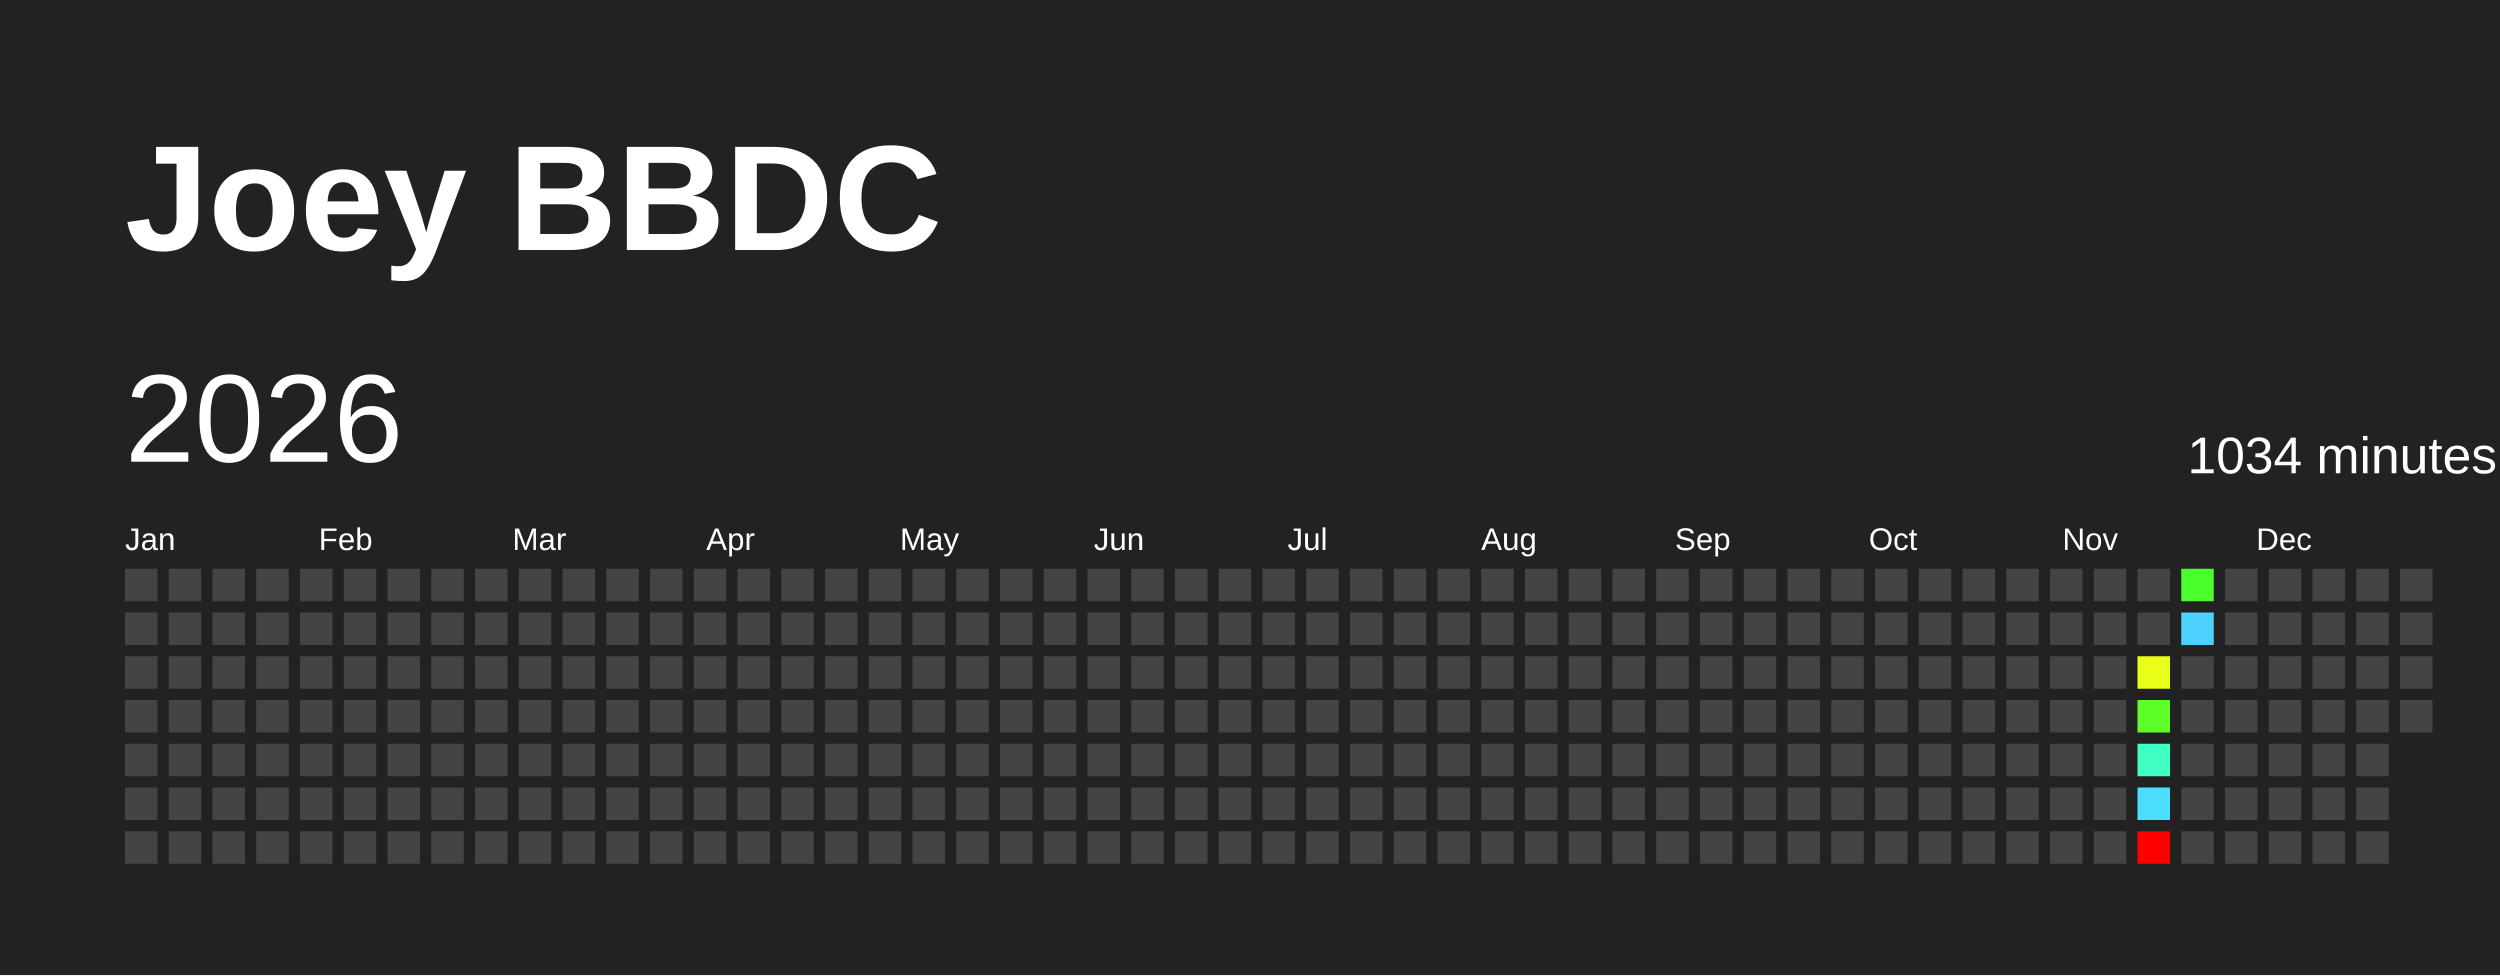
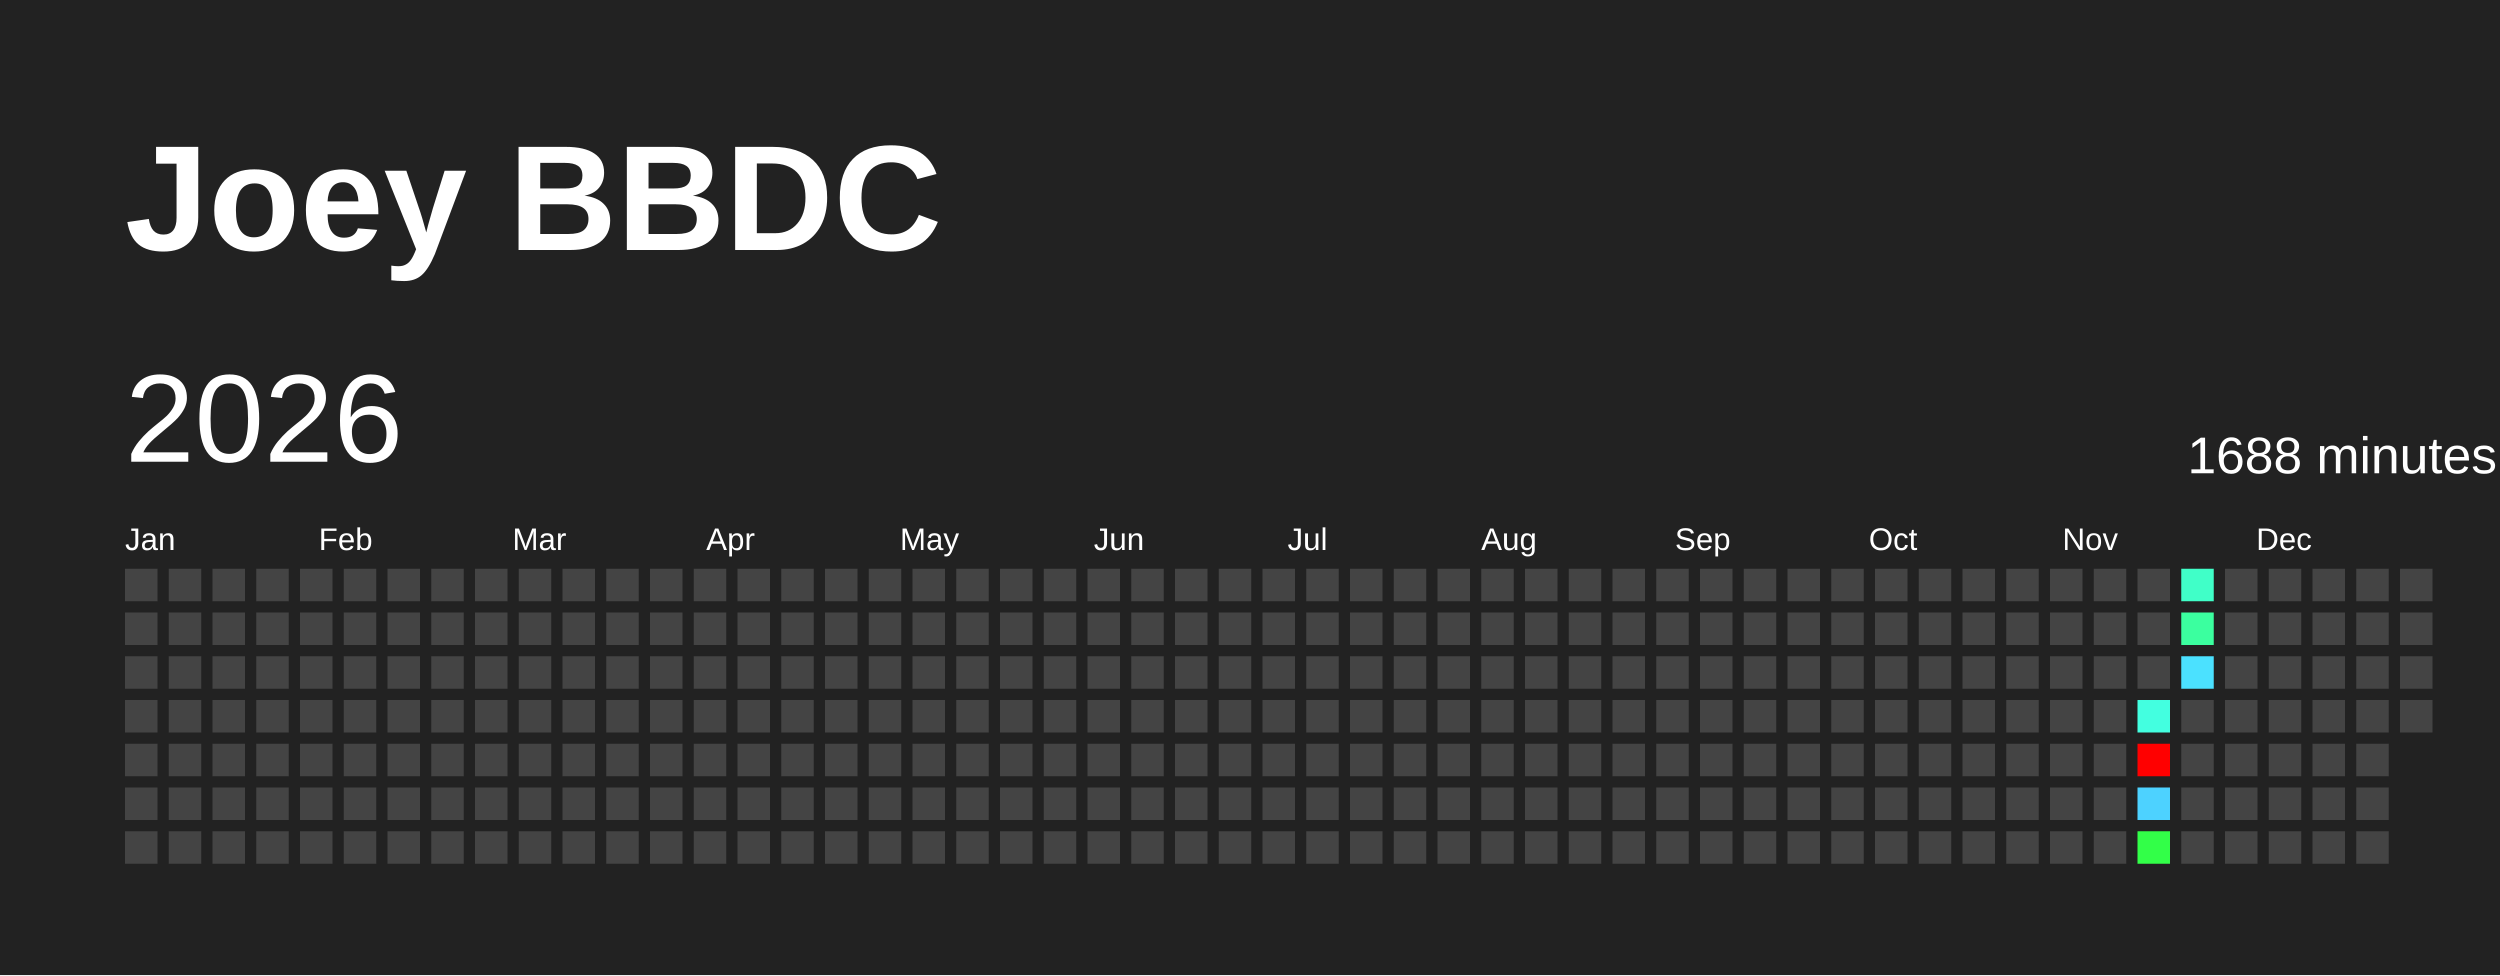
<svg xmlns="http://www.w3.org/2000/svg" baseProfile="full" height="78mm" version="1.1" viewBox="0,0,200,78" width="200mm">
  <defs />
  <rect fill="#222222" height="78" width="200" x="0" y="0" />
  <text fill="#FFFFFF" style="font-size:12px; font-family:Arial; font-weight:bold;" x="10" y="20">Joey BBDC</text>
  <text dominant-baseline="hanging" fill="#FFFFFF" style="font-size:10.0px; font-family:Arial;" x="10" y="30">2026</text>
-   <text dominant-baseline="hanging" fill="#FFFFFF" style="font-size:4.125px; font-family:Arial;" x="175" y="35">1034 minutes</text>
+   <text dominant-baseline="hanging" fill="#FFFFFF" style="font-size:4.125px; font-family:Arial;" x="175" y="35">1688 minutes</text>
  <text fill="#FFFFFF" style="font-size:2.5px; font-family:Arial" x="10.0" y="44">Jan</text>
  <text fill="#FFFFFF" style="font-size:2.5px; font-family:Arial" x="25.5" y="44">Feb</text>
  <text fill="#FFFFFF" style="font-size:2.5px; font-family:Arial" x="41.0" y="44">Mar</text>
  <text fill="#FFFFFF" style="font-size:2.5px; font-family:Arial" x="56.5" y="44">Apr</text>
  <text fill="#FFFFFF" style="font-size:2.5px; font-family:Arial" x="72.0" y="44">May</text>
  <text fill="#FFFFFF" style="font-size:2.5px; font-family:Arial" x="87.5" y="44">Jun</text>
  <text fill="#FFFFFF" style="font-size:2.5px; font-family:Arial" x="103.0" y="44">Jul</text>
  <text fill="#FFFFFF" style="font-size:2.5px; font-family:Arial" x="118.5" y="44">Aug</text>
  <text fill="#FFFFFF" style="font-size:2.5px; font-family:Arial" x="134.0" y="44">Sep</text>
  <text fill="#FFFFFF" style="font-size:2.5px; font-family:Arial" x="149.5" y="44">Oct</text>
  <text fill="#FFFFFF" style="font-size:2.5px; font-family:Arial" x="165.0" y="44">Nov</text>
  <text fill="#FFFFFF" style="font-size:2.5px; font-family:Arial" x="180.5" y="44">Dec</text>
  <rect fill="#444444" height="2.6" width="2.6" x="10.0" y="45.5" />
  <rect fill="#444444" height="2.6" width="2.6" x="10.0" y="49.0" />
  <rect fill="#444444" height="2.6" width="2.6" x="10.0" y="52.5" />
  <rect fill="#444444" height="2.6" width="2.6" x="10.0" y="56.0" />
  <rect fill="#444444" height="2.6" width="2.6" x="10.0" y="59.5" />
  <rect fill="#444444" height="2.6" width="2.6" x="10.0" y="63.0" />
  <rect fill="#444444" height="2.6" width="2.6" x="10.0" y="66.5" />
  <rect fill="#444444" height="2.6" width="2.6" x="13.5" y="45.5" />
  <rect fill="#444444" height="2.6" width="2.6" x="13.5" y="49.0" />
  <rect fill="#444444" height="2.6" width="2.6" x="13.5" y="52.5" />
  <rect fill="#444444" height="2.6" width="2.6" x="13.5" y="56.0" />
  <rect fill="#444444" height="2.6" width="2.6" x="13.5" y="59.5" />
  <rect fill="#444444" height="2.6" width="2.6" x="13.5" y="63.0" />
  <rect fill="#444444" height="2.6" width="2.6" x="13.5" y="66.5" />
  <rect fill="#444444" height="2.6" width="2.6" x="17.0" y="45.5" />
  <rect fill="#444444" height="2.6" width="2.6" x="17.0" y="49.0" />
  <rect fill="#444444" height="2.6" width="2.6" x="17.0" y="52.5" />
  <rect fill="#444444" height="2.6" width="2.6" x="17.0" y="56.0" />
  <rect fill="#444444" height="2.6" width="2.6" x="17.0" y="59.5" />
  <rect fill="#444444" height="2.6" width="2.6" x="17.0" y="63.0" />
  <rect fill="#444444" height="2.6" width="2.6" x="17.0" y="66.5" />
  <rect fill="#444444" height="2.6" width="2.6" x="20.5" y="45.5" />
  <rect fill="#444444" height="2.6" width="2.6" x="20.5" y="49.0" />
  <rect fill="#444444" height="2.6" width="2.6" x="20.5" y="52.5" />
  <rect fill="#444444" height="2.6" width="2.6" x="20.5" y="56.0" />
  <rect fill="#444444" height="2.6" width="2.6" x="20.5" y="59.5" />
  <rect fill="#444444" height="2.6" width="2.6" x="20.5" y="63.0" />
  <rect fill="#444444" height="2.6" width="2.6" x="20.5" y="66.5" />
  <rect fill="#444444" height="2.6" width="2.6" x="24.0" y="45.5" />
  <rect fill="#444444" height="2.6" width="2.6" x="24.0" y="49.0" />
  <rect fill="#444444" height="2.6" width="2.6" x="24.0" y="52.5" />
  <rect fill="#444444" height="2.6" width="2.6" x="24.0" y="56.0" />
  <rect fill="#444444" height="2.6" width="2.6" x="24.0" y="59.5" />
  <rect fill="#444444" height="2.6" width="2.6" x="24.0" y="63.0" />
  <rect fill="#444444" height="2.6" width="2.6" x="24.0" y="66.5" />
  <rect fill="#444444" height="2.6" width="2.6" x="27.5" y="45.5" />
  <rect fill="#444444" height="2.6" width="2.6" x="27.5" y="49.0" />
  <rect fill="#444444" height="2.6" width="2.6" x="27.5" y="52.5" />
  <rect fill="#444444" height="2.6" width="2.6" x="27.5" y="56.0" />
  <rect fill="#444444" height="2.6" width="2.6" x="27.5" y="59.5" />
  <rect fill="#444444" height="2.6" width="2.6" x="27.5" y="63.0" />
  <rect fill="#444444" height="2.6" width="2.6" x="27.5" y="66.5" />
  <rect fill="#444444" height="2.6" width="2.6" x="31.0" y="45.5" />
  <rect fill="#444444" height="2.6" width="2.6" x="31.0" y="49.0" />
  <rect fill="#444444" height="2.6" width="2.6" x="31.0" y="52.5" />
  <rect fill="#444444" height="2.6" width="2.6" x="31.0" y="56.0" />
  <rect fill="#444444" height="2.6" width="2.6" x="31.0" y="59.5" />
  <rect fill="#444444" height="2.6" width="2.6" x="31.0" y="63.0" />
  <rect fill="#444444" height="2.6" width="2.6" x="31.0" y="66.5" />
  <rect fill="#444444" height="2.6" width="2.6" x="34.5" y="45.5" />
  <rect fill="#444444" height="2.6" width="2.6" x="34.5" y="49.0" />
  <rect fill="#444444" height="2.6" width="2.6" x="34.5" y="52.5" />
  <rect fill="#444444" height="2.6" width="2.6" x="34.5" y="56.0" />
  <rect fill="#444444" height="2.6" width="2.6" x="34.5" y="59.5" />
  <rect fill="#444444" height="2.6" width="2.6" x="34.5" y="63.0" />
  <rect fill="#444444" height="2.6" width="2.6" x="34.5" y="66.5" />
  <rect fill="#444444" height="2.6" width="2.6" x="38.0" y="45.5" />
  <rect fill="#444444" height="2.6" width="2.6" x="38.0" y="49.0" />
  <rect fill="#444444" height="2.6" width="2.6" x="38.0" y="52.5" />
  <rect fill="#444444" height="2.6" width="2.6" x="38.0" y="56.0" />
  <rect fill="#444444" height="2.6" width="2.6" x="38.0" y="59.5" />
  <rect fill="#444444" height="2.6" width="2.6" x="38.0" y="63.0" />
  <rect fill="#444444" height="2.6" width="2.6" x="38.0" y="66.5" />
  <rect fill="#444444" height="2.6" width="2.6" x="41.5" y="45.5" />
  <rect fill="#444444" height="2.6" width="2.6" x="41.5" y="49.0" />
  <rect fill="#444444" height="2.6" width="2.6" x="41.5" y="52.5" />
  <rect fill="#444444" height="2.6" width="2.6" x="41.5" y="56.0" />
  <rect fill="#444444" height="2.6" width="2.6" x="41.5" y="59.5" />
  <rect fill="#444444" height="2.6" width="2.6" x="41.5" y="63.0" />
  <rect fill="#444444" height="2.6" width="2.6" x="41.5" y="66.5" />
  <rect fill="#444444" height="2.6" width="2.6" x="45.0" y="45.5" />
  <rect fill="#444444" height="2.6" width="2.6" x="45.0" y="49.0" />
  <rect fill="#444444" height="2.6" width="2.6" x="45.0" y="52.5" />
  <rect fill="#444444" height="2.6" width="2.6" x="45.0" y="56.0" />
  <rect fill="#444444" height="2.6" width="2.6" x="45.0" y="59.5" />
  <rect fill="#444444" height="2.6" width="2.6" x="45.0" y="63.0" />
  <rect fill="#444444" height="2.6" width="2.6" x="45.0" y="66.5" />
  <rect fill="#444444" height="2.6" width="2.6" x="48.5" y="45.5" />
  <rect fill="#444444" height="2.6" width="2.6" x="48.5" y="49.0" />
  <rect fill="#444444" height="2.6" width="2.6" x="48.5" y="52.5" />
  <rect fill="#444444" height="2.6" width="2.6" x="48.5" y="56.0" />
  <rect fill="#444444" height="2.6" width="2.6" x="48.5" y="59.5" />
  <rect fill="#444444" height="2.6" width="2.6" x="48.5" y="63.0" />
  <rect fill="#444444" height="2.6" width="2.6" x="48.5" y="66.5" />
  <rect fill="#444444" height="2.6" width="2.6" x="52.0" y="45.5" />
  <rect fill="#444444" height="2.6" width="2.6" x="52.0" y="49.0" />
  <rect fill="#444444" height="2.6" width="2.6" x="52.0" y="52.5" />
  <rect fill="#444444" height="2.6" width="2.6" x="52.0" y="56.0" />
  <rect fill="#444444" height="2.6" width="2.6" x="52.0" y="59.5" />
  <rect fill="#444444" height="2.6" width="2.6" x="52.0" y="63.0" />
  <rect fill="#444444" height="2.6" width="2.6" x="52.0" y="66.5" />
  <rect fill="#444444" height="2.6" width="2.6" x="55.5" y="45.5" />
  <rect fill="#444444" height="2.6" width="2.6" x="55.5" y="49.0" />
  <rect fill="#444444" height="2.6" width="2.6" x="55.5" y="52.5" />
  <rect fill="#444444" height="2.6" width="2.6" x="55.5" y="56.0" />
  <rect fill="#444444" height="2.6" width="2.6" x="55.5" y="59.5" />
  <rect fill="#444444" height="2.6" width="2.6" x="55.5" y="63.0" />
  <rect fill="#444444" height="2.6" width="2.6" x="55.5" y="66.5" />
  <rect fill="#444444" height="2.6" width="2.6" x="59.0" y="45.5" />
  <rect fill="#444444" height="2.6" width="2.6" x="59.0" y="49.0" />
  <rect fill="#444444" height="2.6" width="2.6" x="59.0" y="52.5" />
  <rect fill="#444444" height="2.6" width="2.6" x="59.0" y="56.0" />
  <rect fill="#444444" height="2.6" width="2.6" x="59.0" y="59.5" />
  <rect fill="#444444" height="2.6" width="2.6" x="59.0" y="63.0" />
  <rect fill="#444444" height="2.6" width="2.6" x="59.0" y="66.5" />
  <rect fill="#444444" height="2.6" width="2.6" x="62.5" y="45.5" />
  <rect fill="#444444" height="2.6" width="2.6" x="62.5" y="49.0" />
  <rect fill="#444444" height="2.6" width="2.6" x="62.5" y="52.5" />
  <rect fill="#444444" height="2.6" width="2.6" x="62.5" y="56.0" />
  <rect fill="#444444" height="2.6" width="2.6" x="62.5" y="59.5" />
  <rect fill="#444444" height="2.6" width="2.6" x="62.5" y="63.0" />
  <rect fill="#444444" height="2.6" width="2.6" x="62.5" y="66.5" />
  <rect fill="#444444" height="2.6" width="2.6" x="66.0" y="45.5" />
  <rect fill="#444444" height="2.6" width="2.6" x="66.0" y="49.0" />
  <rect fill="#444444" height="2.6" width="2.6" x="66.0" y="52.5" />
  <rect fill="#444444" height="2.6" width="2.6" x="66.0" y="56.0" />
  <rect fill="#444444" height="2.6" width="2.6" x="66.0" y="59.5" />
  <rect fill="#444444" height="2.6" width="2.6" x="66.0" y="63.0" />
  <rect fill="#444444" height="2.6" width="2.6" x="66.0" y="66.5" />
  <rect fill="#444444" height="2.6" width="2.6" x="69.5" y="45.5" />
  <rect fill="#444444" height="2.6" width="2.6" x="69.5" y="49.0" />
  <rect fill="#444444" height="2.6" width="2.6" x="69.5" y="52.5" />
  <rect fill="#444444" height="2.6" width="2.6" x="69.5" y="56.0" />
  <rect fill="#444444" height="2.6" width="2.6" x="69.5" y="59.5" />
  <rect fill="#444444" height="2.6" width="2.6" x="69.5" y="63.0" />
  <rect fill="#444444" height="2.6" width="2.6" x="69.5" y="66.5" />
  <rect fill="#444444" height="2.6" width="2.6" x="73.0" y="45.5" />
  <rect fill="#444444" height="2.6" width="2.6" x="73.0" y="49.0" />
  <rect fill="#444444" height="2.6" width="2.6" x="73.0" y="52.5" />
  <rect fill="#444444" height="2.6" width="2.6" x="73.0" y="56.0" />
  <rect fill="#444444" height="2.6" width="2.6" x="73.0" y="59.5" />
  <rect fill="#444444" height="2.6" width="2.6" x="73.0" y="63.0" />
  <rect fill="#444444" height="2.6" width="2.6" x="73.0" y="66.5" />
  <rect fill="#444444" height="2.6" width="2.6" x="76.5" y="45.5" />
  <rect fill="#444444" height="2.6" width="2.6" x="76.5" y="49.0" />
  <rect fill="#444444" height="2.6" width="2.6" x="76.5" y="52.5" />
  <rect fill="#444444" height="2.6" width="2.6" x="76.5" y="56.0" />
  <rect fill="#444444" height="2.6" width="2.6" x="76.5" y="59.5" />
  <rect fill="#444444" height="2.6" width="2.6" x="76.5" y="63.0" />
  <rect fill="#444444" height="2.6" width="2.6" x="76.5" y="66.5" />
  <rect fill="#444444" height="2.6" width="2.6" x="80.0" y="45.5" />
  <rect fill="#444444" height="2.6" width="2.6" x="80.0" y="49.0" />
  <rect fill="#444444" height="2.6" width="2.6" x="80.0" y="52.5" />
  <rect fill="#444444" height="2.6" width="2.6" x="80.0" y="56.0" />
  <rect fill="#444444" height="2.6" width="2.6" x="80.0" y="59.5" />
  <rect fill="#444444" height="2.6" width="2.6" x="80.0" y="63.0" />
  <rect fill="#444444" height="2.6" width="2.6" x="80.0" y="66.5" />
  <rect fill="#444444" height="2.6" width="2.6" x="83.5" y="45.5" />
  <rect fill="#444444" height="2.6" width="2.6" x="83.5" y="49.0" />
  <rect fill="#444444" height="2.6" width="2.6" x="83.5" y="52.5" />
  <rect fill="#444444" height="2.6" width="2.6" x="83.5" y="56.0" />
  <rect fill="#444444" height="2.6" width="2.6" x="83.5" y="59.5" />
  <rect fill="#444444" height="2.6" width="2.6" x="83.5" y="63.0" />
  <rect fill="#444444" height="2.6" width="2.6" x="83.5" y="66.5" />
  <rect fill="#444444" height="2.6" width="2.6" x="87.0" y="45.5" />
  <rect fill="#444444" height="2.6" width="2.6" x="87.0" y="49.0" />
  <rect fill="#444444" height="2.6" width="2.6" x="87.0" y="52.5" />
  <rect fill="#444444" height="2.6" width="2.6" x="87.0" y="56.0" />
  <rect fill="#444444" height="2.6" width="2.6" x="87.0" y="59.5" />
  <rect fill="#444444" height="2.6" width="2.6" x="87.0" y="63.0" />
  <rect fill="#444444" height="2.6" width="2.6" x="87.0" y="66.5" />
  <rect fill="#444444" height="2.6" width="2.6" x="90.5" y="45.5" />
  <rect fill="#444444" height="2.6" width="2.6" x="90.5" y="49.0" />
  <rect fill="#444444" height="2.6" width="2.6" x="90.5" y="52.5" />
  <rect fill="#444444" height="2.6" width="2.6" x="90.5" y="56.0" />
  <rect fill="#444444" height="2.6" width="2.6" x="90.5" y="59.5" />
  <rect fill="#444444" height="2.6" width="2.6" x="90.5" y="63.0" />
  <rect fill="#444444" height="2.6" width="2.6" x="90.5" y="66.5" />
  <rect fill="#444444" height="2.6" width="2.6" x="94.0" y="45.5" />
  <rect fill="#444444" height="2.6" width="2.6" x="94.0" y="49.0" />
  <rect fill="#444444" height="2.6" width="2.6" x="94.0" y="52.5" />
  <rect fill="#444444" height="2.6" width="2.6" x="94.0" y="56.0" />
  <rect fill="#444444" height="2.6" width="2.6" x="94.0" y="59.5" />
  <rect fill="#444444" height="2.6" width="2.6" x="94.0" y="63.0" />
  <rect fill="#444444" height="2.6" width="2.6" x="94.0" y="66.5" />
  <rect fill="#444444" height="2.6" width="2.6" x="97.5" y="45.5" />
  <rect fill="#444444" height="2.6" width="2.6" x="97.5" y="49.0" />
  <rect fill="#444444" height="2.6" width="2.6" x="97.5" y="52.5" />
  <rect fill="#444444" height="2.6" width="2.6" x="97.5" y="56.0" />
  <rect fill="#444444" height="2.6" width="2.6" x="97.5" y="59.5" />
  <rect fill="#444444" height="2.6" width="2.6" x="97.5" y="63.0" />
  <rect fill="#444444" height="2.6" width="2.6" x="97.5" y="66.5" />
  <rect fill="#444444" height="2.6" width="2.6" x="101.0" y="45.5" />
  <rect fill="#444444" height="2.6" width="2.6" x="101.0" y="49.0" />
  <rect fill="#444444" height="2.6" width="2.6" x="101.0" y="52.5" />
  <rect fill="#444444" height="2.6" width="2.6" x="101.0" y="56.0" />
  <rect fill="#444444" height="2.6" width="2.6" x="101.0" y="59.5" />
  <rect fill="#444444" height="2.6" width="2.6" x="101.0" y="63.0" />
  <rect fill="#444444" height="2.6" width="2.6" x="101.0" y="66.5" />
  <rect fill="#444444" height="2.6" width="2.6" x="104.5" y="45.5" />
  <rect fill="#444444" height="2.6" width="2.6" x="104.5" y="49.0" />
  <rect fill="#444444" height="2.6" width="2.6" x="104.5" y="52.5" />
  <rect fill="#444444" height="2.6" width="2.6" x="104.5" y="56.0" />
  <rect fill="#444444" height="2.6" width="2.6" x="104.5" y="59.5" />
  <rect fill="#444444" height="2.6" width="2.6" x="104.5" y="63.0" />
  <rect fill="#444444" height="2.6" width="2.6" x="104.5" y="66.5" />
  <rect fill="#444444" height="2.6" width="2.6" x="108.0" y="45.5" />
  <rect fill="#444444" height="2.6" width="2.6" x="108.0" y="49.0" />
  <rect fill="#444444" height="2.6" width="2.6" x="108.0" y="52.5" />
  <rect fill="#444444" height="2.6" width="2.6" x="108.0" y="56.0" />
  <rect fill="#444444" height="2.6" width="2.6" x="108.0" y="59.5" />
  <rect fill="#444444" height="2.6" width="2.6" x="108.0" y="63.0" />
  <rect fill="#444444" height="2.6" width="2.6" x="108.0" y="66.5" />
  <rect fill="#444444" height="2.6" width="2.6" x="111.5" y="45.5" />
  <rect fill="#444444" height="2.6" width="2.6" x="111.5" y="49.0" />
  <rect fill="#444444" height="2.6" width="2.6" x="111.5" y="52.5" />
  <rect fill="#444444" height="2.6" width="2.6" x="111.5" y="56.0" />
  <rect fill="#444444" height="2.6" width="2.6" x="111.5" y="59.5" />
  <rect fill="#444444" height="2.6" width="2.6" x="111.5" y="63.0" />
  <rect fill="#444444" height="2.6" width="2.6" x="111.5" y="66.5" />
  <rect fill="#444444" height="2.6" width="2.6" x="115.0" y="45.5" />
  <rect fill="#444444" height="2.6" width="2.6" x="115.0" y="49.0" />
  <rect fill="#444444" height="2.6" width="2.6" x="115.0" y="52.5" />
  <rect fill="#444444" height="2.6" width="2.6" x="115.0" y="56.0" />
  <rect fill="#444444" height="2.6" width="2.6" x="115.0" y="59.5" />
  <rect fill="#444444" height="2.6" width="2.6" x="115.0" y="63.0" />
  <rect fill="#444444" height="2.6" width="2.6" x="115.0" y="66.5" />
  <rect fill="#444444" height="2.6" width="2.6" x="118.5" y="45.5" />
  <rect fill="#444444" height="2.6" width="2.6" x="118.5" y="49.0" />
  <rect fill="#444444" height="2.6" width="2.6" x="118.5" y="52.5" />
  <rect fill="#444444" height="2.6" width="2.6" x="118.5" y="56.0" />
  <rect fill="#444444" height="2.6" width="2.6" x="118.5" y="59.5" />
  <rect fill="#444444" height="2.6" width="2.6" x="118.5" y="63.0" />
  <rect fill="#444444" height="2.6" width="2.6" x="118.5" y="66.5" />
  <rect fill="#444444" height="2.6" width="2.6" x="122.0" y="45.5" />
  <rect fill="#444444" height="2.6" width="2.6" x="122.0" y="49.0" />
  <rect fill="#444444" height="2.6" width="2.6" x="122.0" y="52.5" />
  <rect fill="#444444" height="2.6" width="2.6" x="122.0" y="56.0" />
  <rect fill="#444444" height="2.6" width="2.6" x="122.0" y="59.5" />
  <rect fill="#444444" height="2.6" width="2.6" x="122.0" y="63.0" />
  <rect fill="#444444" height="2.6" width="2.6" x="122.0" y="66.5" />
  <rect fill="#444444" height="2.6" width="2.6" x="125.5" y="45.5" />
  <rect fill="#444444" height="2.6" width="2.6" x="125.5" y="49.0" />
  <rect fill="#444444" height="2.6" width="2.6" x="125.5" y="52.5" />
  <rect fill="#444444" height="2.6" width="2.6" x="125.5" y="56.0" />
  <rect fill="#444444" height="2.6" width="2.6" x="125.5" y="59.5" />
  <rect fill="#444444" height="2.6" width="2.6" x="125.5" y="63.0" />
  <rect fill="#444444" height="2.6" width="2.6" x="125.5" y="66.5" />
  <rect fill="#444444" height="2.6" width="2.6" x="129.0" y="45.5" />
  <rect fill="#444444" height="2.6" width="2.6" x="129.0" y="49.0" />
  <rect fill="#444444" height="2.6" width="2.6" x="129.0" y="52.5" />
  <rect fill="#444444" height="2.6" width="2.6" x="129.0" y="56.0" />
  <rect fill="#444444" height="2.6" width="2.6" x="129.0" y="59.5" />
  <rect fill="#444444" height="2.6" width="2.6" x="129.0" y="63.0" />
  <rect fill="#444444" height="2.6" width="2.6" x="129.0" y="66.5" />
  <rect fill="#444444" height="2.6" width="2.6" x="132.5" y="45.5" />
  <rect fill="#444444" height="2.6" width="2.6" x="132.5" y="49.0" />
  <rect fill="#444444" height="2.6" width="2.6" x="132.5" y="52.5" />
  <rect fill="#444444" height="2.6" width="2.6" x="132.5" y="56.0" />
  <rect fill="#444444" height="2.6" width="2.6" x="132.5" y="59.5" />
  <rect fill="#444444" height="2.6" width="2.6" x="132.5" y="63.0" />
  <rect fill="#444444" height="2.6" width="2.6" x="132.5" y="66.5" />
  <rect fill="#444444" height="2.6" width="2.6" x="136.0" y="45.5" />
  <rect fill="#444444" height="2.6" width="2.6" x="136.0" y="49.0" />
  <rect fill="#444444" height="2.6" width="2.6" x="136.0" y="52.5" />
  <rect fill="#444444" height="2.6" width="2.6" x="136.0" y="56.0" />
  <rect fill="#444444" height="2.6" width="2.6" x="136.0" y="59.5" />
  <rect fill="#444444" height="2.6" width="2.6" x="136.0" y="63.0" />
  <rect fill="#444444" height="2.6" width="2.6" x="136.0" y="66.5" />
  <rect fill="#444444" height="2.6" width="2.6" x="139.5" y="45.5" />
  <rect fill="#444444" height="2.6" width="2.6" x="139.5" y="49.0" />
  <rect fill="#444444" height="2.6" width="2.6" x="139.5" y="52.5" />
  <rect fill="#444444" height="2.6" width="2.6" x="139.5" y="56.0" />
  <rect fill="#444444" height="2.6" width="2.6" x="139.5" y="59.5" />
  <rect fill="#444444" height="2.6" width="2.6" x="139.5" y="63.0" />
  <rect fill="#444444" height="2.6" width="2.6" x="139.5" y="66.5" />
  <rect fill="#444444" height="2.6" width="2.6" x="143.0" y="45.5" />
  <rect fill="#444444" height="2.6" width="2.6" x="143.0" y="49.0" />
  <rect fill="#444444" height="2.6" width="2.6" x="143.0" y="52.5" />
  <rect fill="#444444" height="2.6" width="2.6" x="143.0" y="56.0" />
  <rect fill="#444444" height="2.6" width="2.6" x="143.0" y="59.5" />
  <rect fill="#444444" height="2.6" width="2.6" x="143.0" y="63.0" />
  <rect fill="#444444" height="2.6" width="2.6" x="143.0" y="66.5" />
  <rect fill="#444444" height="2.6" width="2.6" x="146.5" y="45.5" />
  <rect fill="#444444" height="2.6" width="2.6" x="146.5" y="49.0" />
  <rect fill="#444444" height="2.6" width="2.6" x="146.5" y="52.5" />
  <rect fill="#444444" height="2.6" width="2.6" x="146.5" y="56.0" />
  <rect fill="#444444" height="2.6" width="2.6" x="146.5" y="59.5" />
  <rect fill="#444444" height="2.6" width="2.6" x="146.5" y="63.0" />
  <rect fill="#444444" height="2.6" width="2.6" x="146.5" y="66.5" />
  <rect fill="#444444" height="2.6" width="2.6" x="150.0" y="45.5" />
  <rect fill="#444444" height="2.6" width="2.6" x="150.0" y="49.0" />
  <rect fill="#444444" height="2.6" width="2.6" x="150.0" y="52.5" />
  <rect fill="#444444" height="2.6" width="2.6" x="150.0" y="56.0" />
  <rect fill="#444444" height="2.6" width="2.6" x="150.0" y="59.5" />
  <rect fill="#444444" height="2.6" width="2.6" x="150.0" y="63.0" />
  <rect fill="#444444" height="2.6" width="2.6" x="150.0" y="66.5" />
  <rect fill="#444444" height="2.6" width="2.6" x="153.5" y="45.5" />
  <rect fill="#444444" height="2.6" width="2.6" x="153.5" y="49.0" />
  <rect fill="#444444" height="2.6" width="2.6" x="153.5" y="52.5" />
  <rect fill="#444444" height="2.6" width="2.6" x="153.5" y="56.0" />
  <rect fill="#444444" height="2.6" width="2.6" x="153.5" y="59.5" />
  <rect fill="#444444" height="2.6" width="2.6" x="153.5" y="63.0" />
  <rect fill="#444444" height="2.6" width="2.6" x="153.5" y="66.5" />
  <rect fill="#444444" height="2.6" width="2.6" x="157.0" y="45.5" />
  <rect fill="#444444" height="2.6" width="2.6" x="157.0" y="49.0" />
  <rect fill="#444444" height="2.6" width="2.6" x="157.0" y="52.5" />
  <rect fill="#444444" height="2.6" width="2.6" x="157.0" y="56.0" />
  <rect fill="#444444" height="2.6" width="2.6" x="157.0" y="59.5" />
  <rect fill="#444444" height="2.6" width="2.6" x="157.0" y="63.0" />
  <rect fill="#444444" height="2.6" width="2.6" x="157.0" y="66.5" />
  <rect fill="#444444" height="2.6" width="2.6" x="160.5" y="45.5" />
  <rect fill="#444444" height="2.6" width="2.6" x="160.5" y="49.0" />
  <rect fill="#444444" height="2.6" width="2.6" x="160.5" y="52.5" />
  <rect fill="#444444" height="2.6" width="2.6" x="160.5" y="56.0" />
  <rect fill="#444444" height="2.6" width="2.6" x="160.5" y="59.5" />
  <rect fill="#444444" height="2.6" width="2.6" x="160.5" y="63.0" />
  <rect fill="#444444" height="2.6" width="2.6" x="160.5" y="66.5" />
  <rect fill="#444444" height="2.6" width="2.6" x="164.0" y="45.5" />
  <rect fill="#444444" height="2.6" width="2.6" x="164.0" y="49.0" />
  <rect fill="#444444" height="2.6" width="2.6" x="164.0" y="52.5" />
  <rect fill="#444444" height="2.6" width="2.6" x="164.0" y="56.0" />
  <rect fill="#444444" height="2.6" width="2.6" x="164.0" y="59.5" />
  <rect fill="#444444" height="2.6" width="2.6" x="164.0" y="63.0" />
  <rect fill="#444444" height="2.6" width="2.6" x="164.0" y="66.5" />
  <rect fill="#444444" height="2.6" width="2.6" x="167.5" y="45.5" />
  <rect fill="#444444" height="2.6" width="2.6" x="167.5" y="49.0" />
  <rect fill="#444444" height="2.6" width="2.6" x="167.5" y="52.5" />
  <rect fill="#444444" height="2.6" width="2.6" x="167.5" y="56.0" />
  <rect fill="#444444" height="2.6" width="2.6" x="167.5" y="59.5" />
  <rect fill="#444444" height="2.6" width="2.6" x="167.5" y="63.0" />
  <rect fill="#444444" height="2.6" width="2.6" x="167.5" y="66.5" />
  <rect fill="#444444" height="2.6" width="2.6" x="171.0" y="45.5" />
  <rect fill="#444444" height="2.6" width="2.6" x="171.0" y="49.0" />
-   <rect fill="#e9ff1a" height="2.6" width="2.6" x="171.0" y="52.5" />
-   <rect fill="#5eff29" height="2.6" width="2.6" x="171.0" y="56.0" />
-   <rect fill="#40ffc5" height="2.6" width="2.6" x="171.0" y="59.5" />
-   <rect fill="#4bdeff" height="2.6" width="2.6" x="171.0" y="63.0" />
-   <rect fill="red" height="2.6" width="2.6" x="171.0" y="66.5" />
-   <rect fill="#4bff2c" height="2.6" width="2.6" x="174.5" y="45.5" />
-   <rect fill="#4dd2ff" height="2.6" width="2.6" x="174.5" y="49.0" />
-   <rect fill="#444444" height="2.6" width="2.6" x="174.5" y="52.5" />
+   <rect fill="#444444" height="2.6" width="2.6" x="171.0" y="52.5" />
+   <rect fill="#43ffe0" height="2.6" width="2.6" x="171.0" y="56.0" />
+   <rect fill="red" height="2.6" width="2.6" x="171.0" y="59.5" />
+   <rect fill="#4dd2ff" height="2.6" width="2.6" x="171.0" y="63.0" />
+   <rect fill="#32ff48" height="2.6" width="2.6" x="171.0" y="66.5" />
+   <rect fill="#40ffc8" height="2.6" width="2.6" x="174.5" y="45.5" />
+   <rect fill="#3bff9f" height="2.6" width="2.6" x="174.5" y="49.0" />
+   <rect fill="#4be1ff" height="2.6" width="2.6" x="174.5" y="52.5" />
  <rect fill="#444444" height="2.6" width="2.6" x="174.5" y="56.0" />
  <rect fill="#444444" height="2.6" width="2.6" x="174.5" y="59.5" />
  <rect fill="#444444" height="2.6" width="2.6" x="174.5" y="63.0" />
  <rect fill="#444444" height="2.6" width="2.6" x="174.5" y="66.5" />
  <rect fill="#444444" height="2.6" width="2.6" x="178.0" y="45.5" />
  <rect fill="#444444" height="2.6" width="2.6" x="178.0" y="49.0" />
  <rect fill="#444444" height="2.6" width="2.6" x="178.0" y="52.5" />
  <rect fill="#444444" height="2.6" width="2.6" x="178.0" y="56.0" />
  <rect fill="#444444" height="2.6" width="2.6" x="178.0" y="59.5" />
  <rect fill="#444444" height="2.6" width="2.6" x="178.0" y="63.0" />
  <rect fill="#444444" height="2.6" width="2.6" x="178.0" y="66.5" />
  <rect fill="#444444" height="2.6" width="2.6" x="181.5" y="45.5" />
  <rect fill="#444444" height="2.6" width="2.6" x="181.5" y="49.0" />
  <rect fill="#444444" height="2.6" width="2.6" x="181.5" y="52.5" />
  <rect fill="#444444" height="2.6" width="2.6" x="181.5" y="56.0" />
  <rect fill="#444444" height="2.6" width="2.6" x="181.5" y="59.5" />
  <rect fill="#444444" height="2.6" width="2.6" x="181.5" y="63.0" />
  <rect fill="#444444" height="2.6" width="2.6" x="181.5" y="66.5" />
  <rect fill="#444444" height="2.6" width="2.6" x="185.0" y="45.5" />
  <rect fill="#444444" height="2.6" width="2.6" x="185.0" y="49.0" />
  <rect fill="#444444" height="2.6" width="2.6" x="185.0" y="52.5" />
  <rect fill="#444444" height="2.6" width="2.6" x="185.0" y="56.0" />
  <rect fill="#444444" height="2.6" width="2.6" x="185.0" y="59.5" />
  <rect fill="#444444" height="2.6" width="2.6" x="185.0" y="63.0" />
  <rect fill="#444444" height="2.6" width="2.6" x="185.0" y="66.5" />
  <rect fill="#444444" height="2.6" width="2.6" x="188.5" y="45.5" />
  <rect fill="#444444" height="2.6" width="2.6" x="188.5" y="49.0" />
  <rect fill="#444444" height="2.6" width="2.6" x="188.5" y="52.5" />
  <rect fill="#444444" height="2.6" width="2.6" x="188.5" y="56.0" />
  <rect fill="#444444" height="2.6" width="2.6" x="188.5" y="59.5" />
  <rect fill="#444444" height="2.6" width="2.6" x="188.5" y="63.0" />
  <rect fill="#444444" height="2.6" width="2.6" x="188.5" y="66.5" />
  <rect fill="#444444" height="2.6" width="2.6" x="192.0" y="45.5" />
  <rect fill="#444444" height="2.6" width="2.6" x="192.0" y="49.0" />
  <rect fill="#444444" height="2.6" width="2.6" x="192.0" y="52.5" />
  <rect fill="#444444" height="2.6" width="2.6" x="192.0" y="56.0" />
</svg>
